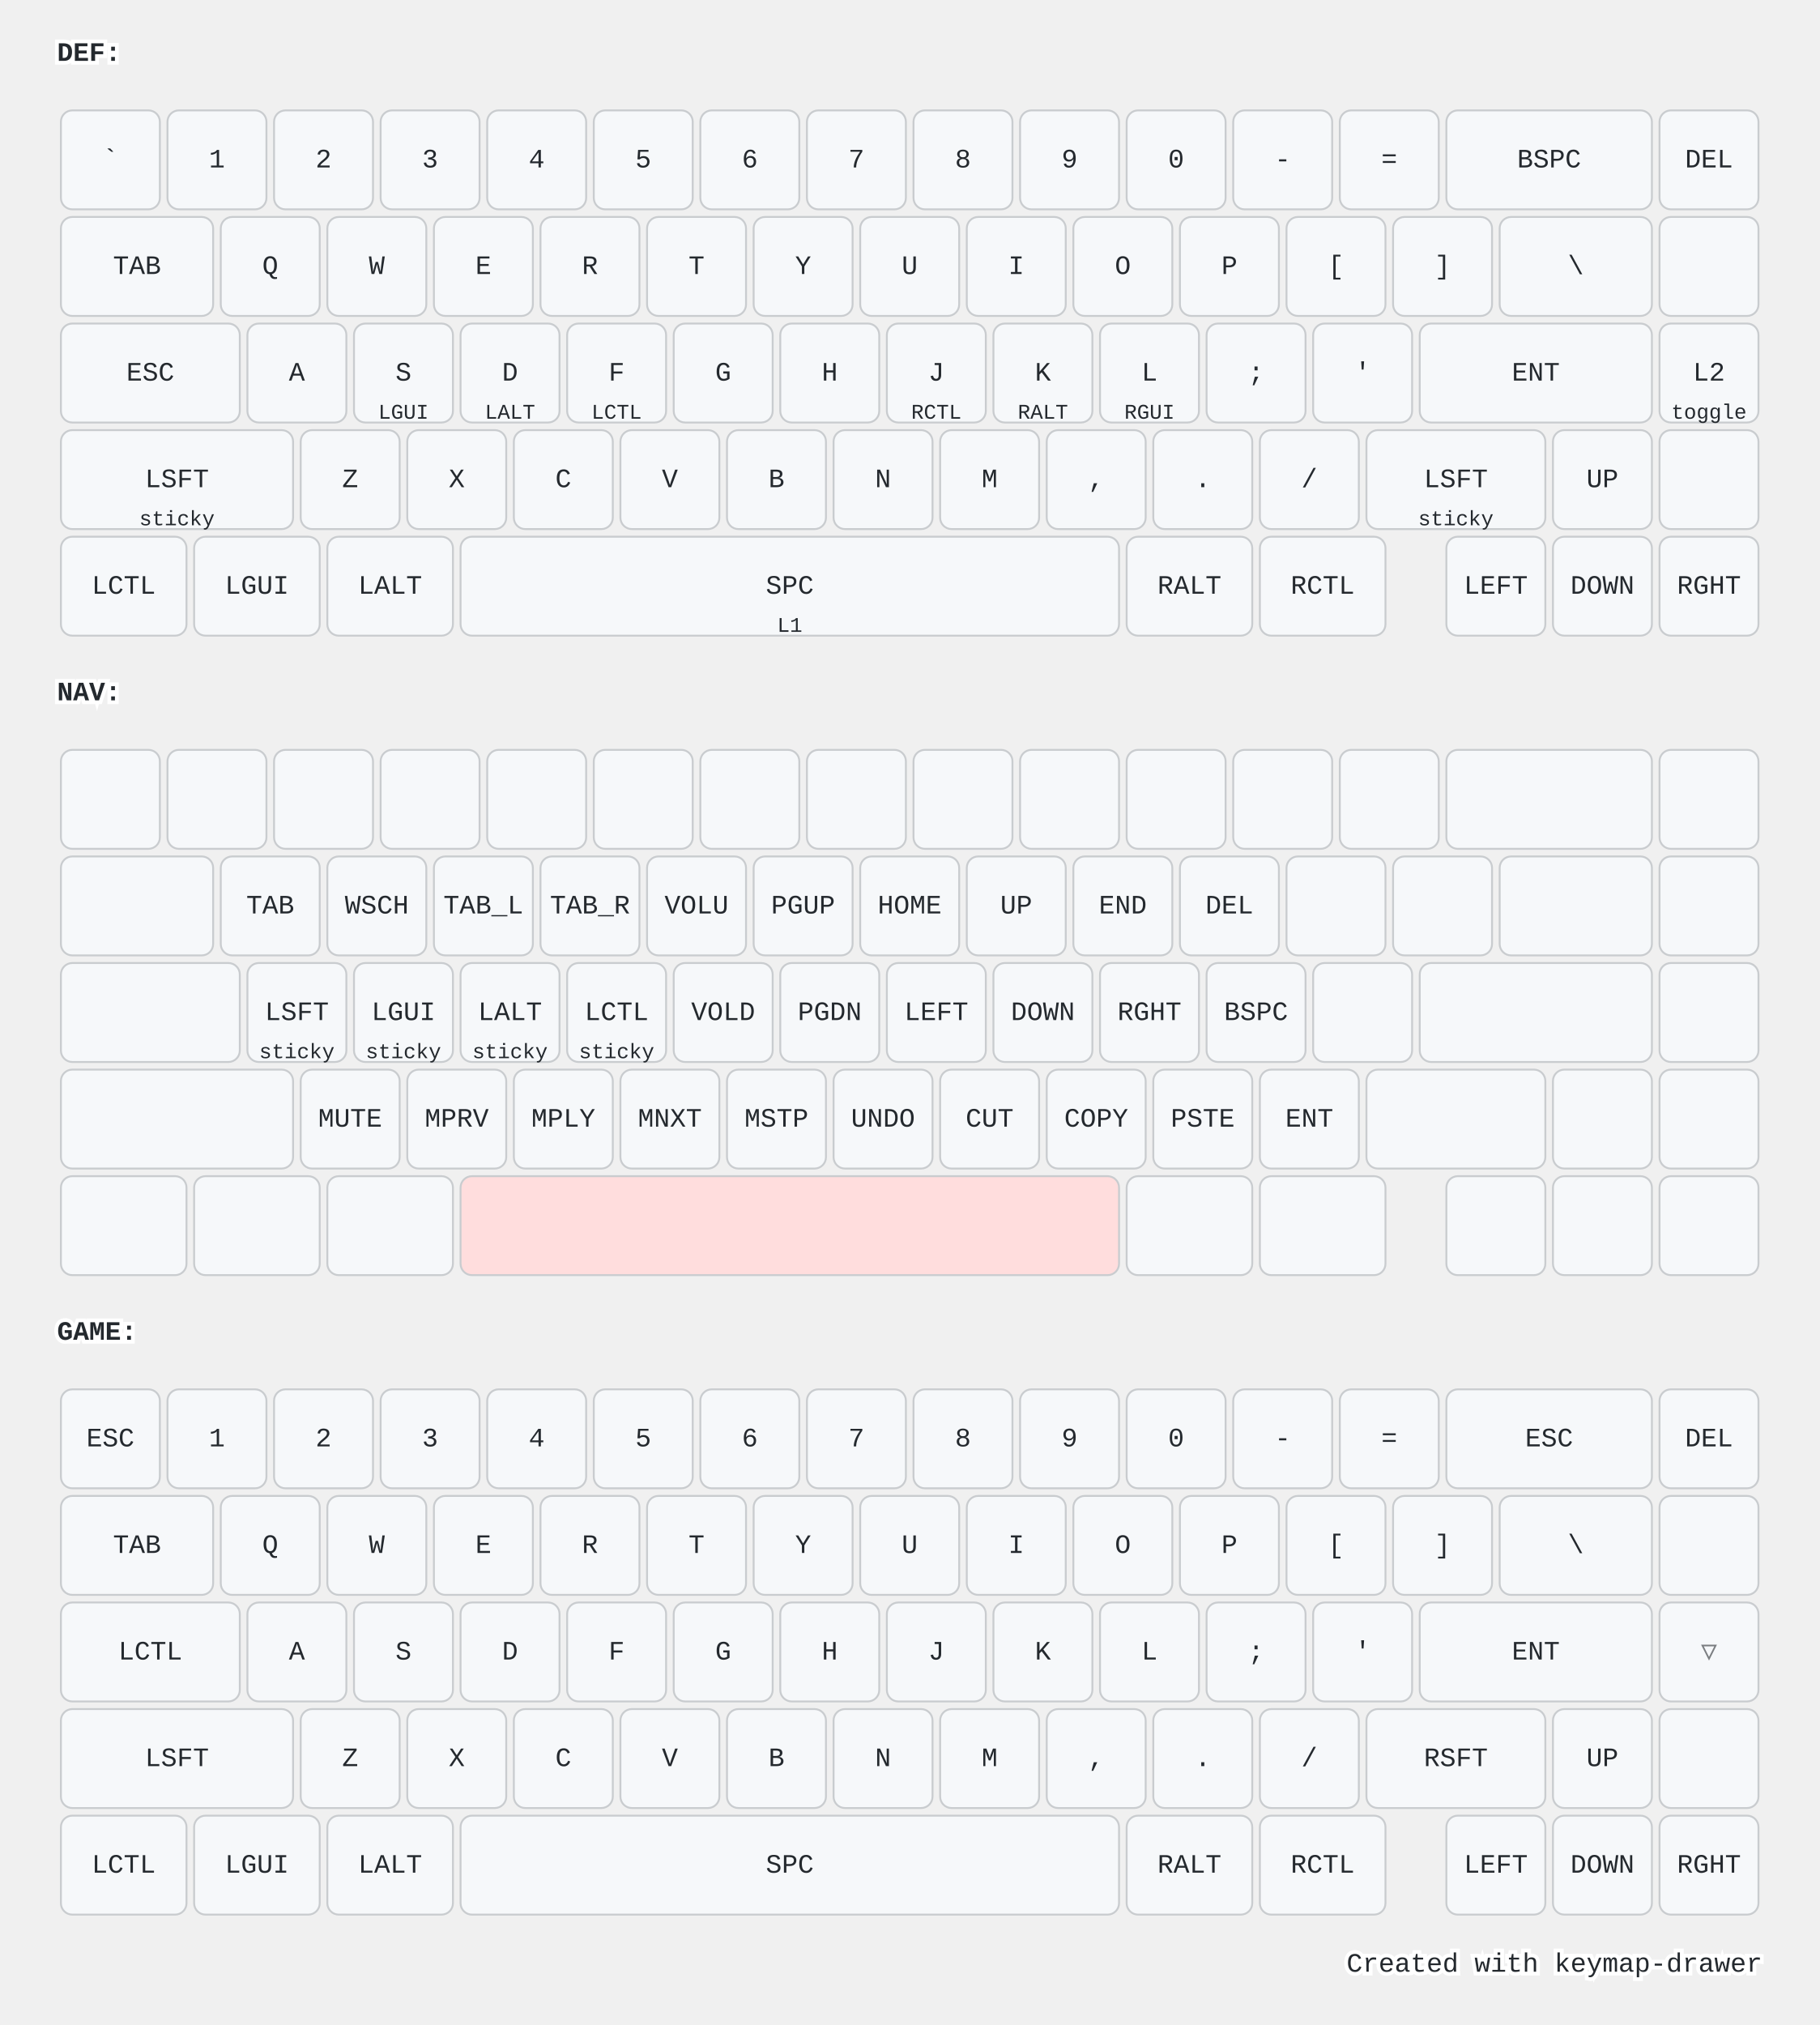
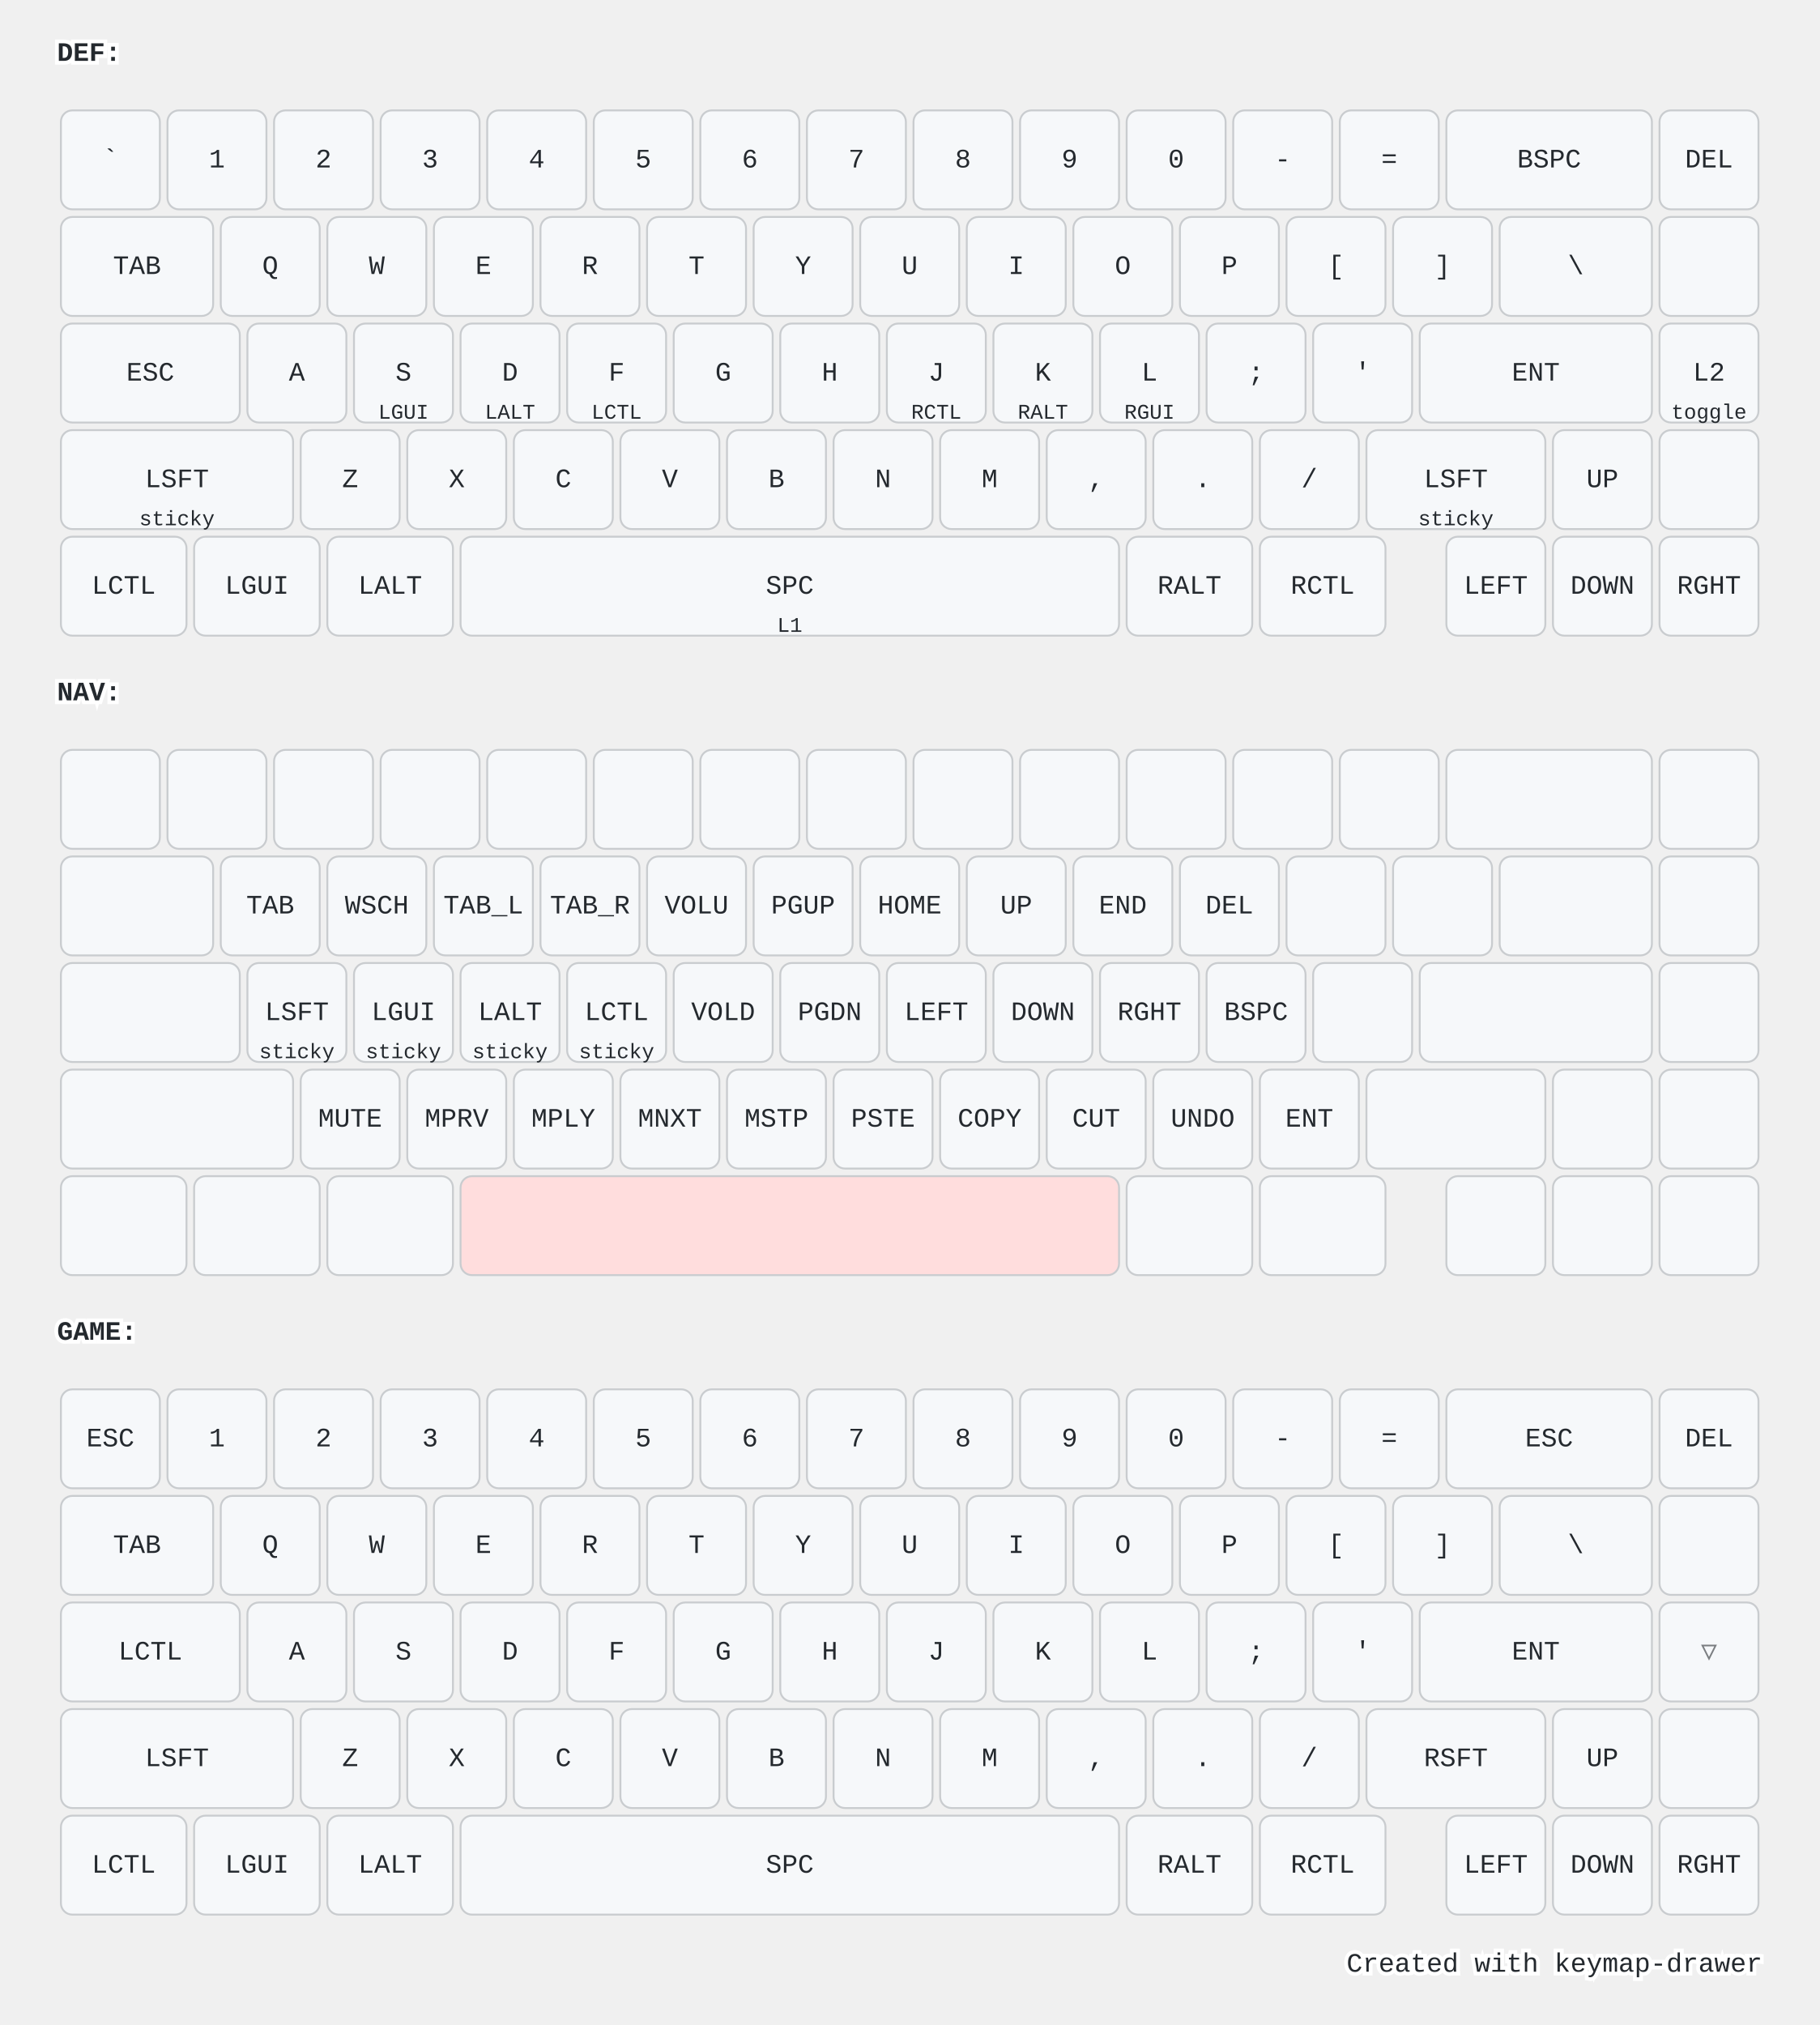
<svg xmlns="http://www.w3.org/2000/svg" width="956" height="1064" viewBox="0 0 956 1064" class="keymap">
  <style>/* inherit to force styles through use tags */
svg path {
    fill: inherit;
}

/* font and background color specifications */
svg.keymap {
    font-family: SFMono-Regular,Consolas,Liberation Mono,Menlo,monospace;
    font-size: 14px;
    font-kerning: normal;
    text-rendering: optimizeLegibility;
    fill: #24292e;
}

/* default key styling */
rect.key {
    fill: #f6f8fa;
}

rect.key, rect.combo {
    stroke: #c9cccf;
    stroke-width: 1;
}

/* default key side styling, only used is draw_key_sides is set */
rect.side {
    filter: brightness(90%);
}

/* color accent for combo boxes */
rect.combo, rect.combo-separate {
    fill: #cdf;
}

/* color accent for held keys */
rect.held, rect.combo.held {
    fill: #fdd;
}

/* color accent for ghost (optional) keys */
rect.ghost, rect.combo.ghost {
    stroke-dasharray: 4, 4;
    stroke-width: 2;
}

text {
    text-anchor: middle;
    dominant-baseline: middle;
}

/* styling for layer labels */
text.label {
    font-weight: bold;
    text-anchor: start;
    stroke: white;
    stroke-width: 4;
    paint-order: stroke;
}

/* styling for optional footer */
text.footer {
    text-anchor: end;
    dominant-baseline: auto;
    stroke: white;
    stroke-width: 4;
    paint-order: stroke;
}

/* styling for combo tap, and key hold/shifted label text */
text.combo, text.hold, text.shifted {
    font-size: 11px;
}

text.hold {
    text-anchor: middle;
    dominant-baseline: auto;
}

text.shifted {
    text-anchor: middle;
    dominant-baseline: hanging;
}

/* styling for hold/shifted label text in combo box */
text.combo.hold, text.combo.shifted {
    font-size: 8px;
}

/* lighter symbol for transparent keys */
text.trans {
    fill: #7b7e81;
}

/* styling for combo dendrons */
path.combo {
    stroke-width: 1;
    stroke: gray;
    fill: none;
}

/* Start Tabler Icons Cleanup */
/* cannot use height/width with glyphs */
.icon-tabler &gt; path {
    fill: inherit;
    stroke: inherit;
    stroke-width: 2;
}
/* hide tabler's default box */
.icon-tabler &gt; path[stroke="none"][fill="none"] {
    visibility: hidden;
}
/* End Tabler Icons Cleanup */

@media (prefers-color-scheme: dark) {
svg.keymap { fill: #d1d6db; }
rect.key { fill: #3f4750; }
rect.key, rect.combo { stroke: #60666c; }
rect.combo, rect.combo-separate { fill: #1f3d7a; }
rect.held, rect.combo.held { fill: #854747; }
text.label, text.footer { stroke: black; }
text.trans { fill: #7e8184; }
path.combo { stroke: #7f7f7f; }

}</style>
  <g transform="translate(30, 0)" class="layer-DEF">
    <text x="0" y="28" class="label">DEF:</text>
    <g transform="translate(0, 56)">
      <g transform="translate(28, 28)" class="key keypos-0">
        <rect rx="6" ry="6" x="-26" y="-26" width="52" height="52" class="key" />
        <text x="0" y="0" class="key tap">`</text>
      </g>
      <g transform="translate(84, 28)" class="key keypos-1">
        <rect rx="6" ry="6" x="-26" y="-26" width="52" height="52" class="key" />
        <text x="0" y="0" class="key tap">1</text>
      </g>
      <g transform="translate(140, 28)" class="key keypos-2">
        <rect rx="6" ry="6" x="-26" y="-26" width="52" height="52" class="key" />
        <text x="0" y="0" class="key tap">2</text>
      </g>
      <g transform="translate(196, 28)" class="key keypos-3">
        <rect rx="6" ry="6" x="-26" y="-26" width="52" height="52" class="key" />
        <text x="0" y="0" class="key tap">3</text>
      </g>
      <g transform="translate(252, 28)" class="key keypos-4">
        <rect rx="6" ry="6" x="-26" y="-26" width="52" height="52" class="key" />
        <text x="0" y="0" class="key tap">4</text>
      </g>
      <g transform="translate(308, 28)" class="key keypos-5">
        <rect rx="6" ry="6" x="-26" y="-26" width="52" height="52" class="key" />
        <text x="0" y="0" class="key tap">5</text>
      </g>
      <g transform="translate(364, 28)" class="key keypos-6">
        <rect rx="6" ry="6" x="-26" y="-26" width="52" height="52" class="key" />
        <text x="0" y="0" class="key tap">6</text>
      </g>
      <g transform="translate(420, 28)" class="key keypos-7">
        <rect rx="6" ry="6" x="-26" y="-26" width="52" height="52" class="key" />
        <text x="0" y="0" class="key tap">7</text>
      </g>
      <g transform="translate(476, 28)" class="key keypos-8">
        <rect rx="6" ry="6" x="-26" y="-26" width="52" height="52" class="key" />
        <text x="0" y="0" class="key tap">8</text>
      </g>
      <g transform="translate(532, 28)" class="key keypos-9">
        <rect rx="6" ry="6" x="-26" y="-26" width="52" height="52" class="key" />
        <text x="0" y="0" class="key tap">9</text>
      </g>
      <g transform="translate(588, 28)" class="key keypos-10">
        <rect rx="6" ry="6" x="-26" y="-26" width="52" height="52" class="key" />
        <text x="0" y="0" class="key tap">0</text>
      </g>
      <g transform="translate(644, 28)" class="key keypos-11">
        <rect rx="6" ry="6" x="-26" y="-26" width="52" height="52" class="key" />
        <text x="0" y="0" class="key tap">-</text>
      </g>
      <g transform="translate(700, 28)" class="key keypos-12">
        <rect rx="6" ry="6" x="-26" y="-26" width="52" height="52" class="key" />
        <text x="0" y="0" class="key tap">=</text>
      </g>
      <g transform="translate(784, 28)" class="key keypos-13">
        <rect rx="6" ry="6" x="-54" y="-26" width="108" height="52" class="key" />
        <text x="0" y="0" class="key tap">BSPC</text>
      </g>
      <g transform="translate(868, 28)" class="key keypos-14">
        <rect rx="6" ry="6" x="-26" y="-26" width="52" height="52" class="key" />
        <text x="0" y="0" class="key tap">DEL</text>
      </g>
      <g transform="translate(42, 84)" class="key keypos-15">
        <rect rx="6" ry="6" x="-40" y="-26" width="80" height="52" class="key" />
        <text x="0" y="0" class="key tap">TAB</text>
      </g>
      <g transform="translate(112, 84)" class="key keypos-16">
        <rect rx="6" ry="6" x="-26" y="-26" width="52" height="52" class="key" />
        <text x="0" y="0" class="key tap">Q</text>
      </g>
      <g transform="translate(168, 84)" class="key keypos-17">
        <rect rx="6" ry="6" x="-26" y="-26" width="52" height="52" class="key" />
        <text x="0" y="0" class="key tap">W</text>
      </g>
      <g transform="translate(224, 84)" class="key keypos-18">
        <rect rx="6" ry="6" x="-26" y="-26" width="52" height="52" class="key" />
        <text x="0" y="0" class="key tap">E</text>
      </g>
      <g transform="translate(280, 84)" class="key keypos-19">
        <rect rx="6" ry="6" x="-26" y="-26" width="52" height="52" class="key" />
        <text x="0" y="0" class="key tap">R</text>
      </g>
      <g transform="translate(336, 84)" class="key keypos-20">
        <rect rx="6" ry="6" x="-26" y="-26" width="52" height="52" class="key" />
        <text x="0" y="0" class="key tap">T</text>
      </g>
      <g transform="translate(392, 84)" class="key keypos-21">
        <rect rx="6" ry="6" x="-26" y="-26" width="52" height="52" class="key" />
        <text x="0" y="0" class="key tap">Y</text>
      </g>
      <g transform="translate(448, 84)" class="key keypos-22">
        <rect rx="6" ry="6" x="-26" y="-26" width="52" height="52" class="key" />
        <text x="0" y="0" class="key tap">U</text>
      </g>
      <g transform="translate(504, 84)" class="key keypos-23">
        <rect rx="6" ry="6" x="-26" y="-26" width="52" height="52" class="key" />
        <text x="0" y="0" class="key tap">I</text>
      </g>
      <g transform="translate(560, 84)" class="key keypos-24">
        <rect rx="6" ry="6" x="-26" y="-26" width="52" height="52" class="key" />
        <text x="0" y="0" class="key tap">O</text>
      </g>
      <g transform="translate(616, 84)" class="key keypos-25">
        <rect rx="6" ry="6" x="-26" y="-26" width="52" height="52" class="key" />
        <text x="0" y="0" class="key tap">P</text>
      </g>
      <g transform="translate(672, 84)" class="key keypos-26">
        <rect rx="6" ry="6" x="-26" y="-26" width="52" height="52" class="key" />
        <text x="0" y="0" class="key tap">[</text>
      </g>
      <g transform="translate(728, 84)" class="key keypos-27">
        <rect rx="6" ry="6" x="-26" y="-26" width="52" height="52" class="key" />
        <text x="0" y="0" class="key tap">]</text>
      </g>
      <g transform="translate(798, 84)" class="key keypos-28">
        <rect rx="6" ry="6" x="-40" y="-26" width="80" height="52" class="key" />
        <text x="0" y="0" class="key tap">\</text>
      </g>
      <g transform="translate(868, 84)" class="key keypos-29">
        <rect rx="6" ry="6" x="-26" y="-26" width="52" height="52" class="key" />
      </g>
      <g transform="translate(49, 140)" class="key keypos-30">
        <rect rx="6" ry="6" x="-47" y="-26" width="94" height="52" class="key" />
        <text x="0" y="0" class="key tap">ESC</text>
      </g>
      <g transform="translate(126, 140)" class="key keypos-31">
        <rect rx="6" ry="6" x="-26" y="-26" width="52" height="52" class="key" />
        <text x="0" y="0" class="key tap">A</text>
      </g>
      <g transform="translate(182, 140)" class="key keypos-32">
        <rect rx="6" ry="6" x="-26" y="-26" width="52" height="52" class="key" />
        <text x="0" y="0" class="key tap">S</text>
        <text x="0" y="24" class="key hold">LGUI</text>
      </g>
      <g transform="translate(238, 140)" class="key keypos-33">
        <rect rx="6" ry="6" x="-26" y="-26" width="52" height="52" class="key" />
        <text x="0" y="0" class="key tap">D</text>
        <text x="0" y="24" class="key hold">LALT</text>
      </g>
      <g transform="translate(294, 140)" class="key keypos-34">
        <rect rx="6" ry="6" x="-26" y="-26" width="52" height="52" class="key" />
        <text x="0" y="0" class="key tap">F</text>
        <text x="0" y="24" class="key hold">LCTL</text>
      </g>
      <g transform="translate(350, 140)" class="key keypos-35">
        <rect rx="6" ry="6" x="-26" y="-26" width="52" height="52" class="key" />
        <text x="0" y="0" class="key tap">G</text>
      </g>
      <g transform="translate(406, 140)" class="key keypos-36">
        <rect rx="6" ry="6" x="-26" y="-26" width="52" height="52" class="key" />
        <text x="0" y="0" class="key tap">H</text>
      </g>
      <g transform="translate(462, 140)" class="key keypos-37">
        <rect rx="6" ry="6" x="-26" y="-26" width="52" height="52" class="key" />
        <text x="0" y="0" class="key tap">J</text>
        <text x="0" y="24" class="key hold">RCTL</text>
      </g>
      <g transform="translate(518, 140)" class="key keypos-38">
        <rect rx="6" ry="6" x="-26" y="-26" width="52" height="52" class="key" />
        <text x="0" y="0" class="key tap">K</text>
        <text x="0" y="24" class="key hold">RALT</text>
      </g>
      <g transform="translate(574, 140)" class="key keypos-39">
        <rect rx="6" ry="6" x="-26" y="-26" width="52" height="52" class="key" />
        <text x="0" y="0" class="key tap">L</text>
        <text x="0" y="24" class="key hold">RGUI</text>
      </g>
      <g transform="translate(630, 140)" class="key keypos-40">
        <rect rx="6" ry="6" x="-26" y="-26" width="52" height="52" class="key" />
        <text x="0" y="0" class="key tap">;</text>
      </g>
      <g transform="translate(686, 140)" class="key keypos-41">
        <rect rx="6" ry="6" x="-26" y="-26" width="52" height="52" class="key" />
        <text x="0" y="0" class="key tap">'</text>
      </g>
      <g transform="translate(777, 140)" class="key keypos-42">
        <rect rx="6" ry="6" x="-61" y="-26" width="122" height="52" class="key" />
        <text x="0" y="0" class="key tap">ENT</text>
      </g>
      <g transform="translate(868, 140)" class="key keypos-43">
        <rect rx="6" ry="6" x="-26" y="-26" width="52" height="52" class="key" />
        <text x="0" y="0" class="key tap">L2</text>
        <text x="0" y="24" class="key hold">toggle</text>
      </g>
      <g transform="translate(63, 196)" class="key keypos-44">
        <rect rx="6" ry="6" x="-61" y="-26" width="122" height="52" class="key" />
        <text x="0" y="0" class="key tap">LSFT</text>
        <text x="0" y="24" class="key hold">sticky</text>
      </g>
      <g transform="translate(154, 196)" class="key keypos-45">
        <rect rx="6" ry="6" x="-26" y="-26" width="52" height="52" class="key" />
        <text x="0" y="0" class="key tap">Z</text>
      </g>
      <g transform="translate(210, 196)" class="key keypos-46">
        <rect rx="6" ry="6" x="-26" y="-26" width="52" height="52" class="key" />
        <text x="0" y="0" class="key tap">X</text>
      </g>
      <g transform="translate(266, 196)" class="key keypos-47">
        <rect rx="6" ry="6" x="-26" y="-26" width="52" height="52" class="key" />
        <text x="0" y="0" class="key tap">C</text>
      </g>
      <g transform="translate(322, 196)" class="key keypos-48">
        <rect rx="6" ry="6" x="-26" y="-26" width="52" height="52" class="key" />
        <text x="0" y="0" class="key tap">V</text>
      </g>
      <g transform="translate(378, 196)" class="key keypos-49">
        <rect rx="6" ry="6" x="-26" y="-26" width="52" height="52" class="key" />
        <text x="0" y="0" class="key tap">B</text>
      </g>
      <g transform="translate(434, 196)" class="key keypos-50">
        <rect rx="6" ry="6" x="-26" y="-26" width="52" height="52" class="key" />
        <text x="0" y="0" class="key tap">N</text>
      </g>
      <g transform="translate(490, 196)" class="key keypos-51">
        <rect rx="6" ry="6" x="-26" y="-26" width="52" height="52" class="key" />
        <text x="0" y="0" class="key tap">M</text>
      </g>
      <g transform="translate(546, 196)" class="key keypos-52">
        <rect rx="6" ry="6" x="-26" y="-26" width="52" height="52" class="key" />
        <text x="0" y="0" class="key tap">,</text>
      </g>
      <g transform="translate(602, 196)" class="key keypos-53">
        <rect rx="6" ry="6" x="-26" y="-26" width="52" height="52" class="key" />
        <text x="0" y="0" class="key tap">.</text>
      </g>
      <g transform="translate(658, 196)" class="key keypos-54">
        <rect rx="6" ry="6" x="-26" y="-26" width="52" height="52" class="key" />
        <text x="0" y="0" class="key tap">/</text>
      </g>
      <g transform="translate(735, 196)" class="key keypos-55">
        <rect rx="6" ry="6" x="-47" y="-26" width="94" height="52" class="key" />
        <text x="0" y="0" class="key tap">LSFT</text>
        <text x="0" y="24" class="key hold">sticky</text>
      </g>
      <g transform="translate(812, 196)" class="key keypos-56">
        <rect rx="6" ry="6" x="-26" y="-26" width="52" height="52" class="key" />
        <text x="0" y="0" class="key tap">UP</text>
      </g>
      <g transform="translate(868, 196)" class="key keypos-57">
        <rect rx="6" ry="6" x="-26" y="-26" width="52" height="52" class="key" />
      </g>
      <g transform="translate(35, 252)" class="key keypos-58">
        <rect rx="6" ry="6" x="-33" y="-26" width="66" height="52" class="key" />
        <text x="0" y="0" class="key tap">LCTL</text>
      </g>
      <g transform="translate(105, 252)" class="key keypos-59">
        <rect rx="6" ry="6" x="-33" y="-26" width="66" height="52" class="key" />
        <text x="0" y="0" class="key tap">LGUI</text>
      </g>
      <g transform="translate(175, 252)" class="key keypos-60">
        <rect rx="6" ry="6" x="-33" y="-26" width="66" height="52" class="key" />
        <text x="0" y="0" class="key tap">LALT</text>
      </g>
      <g transform="translate(385, 252)" class="key keypos-61">
        <rect rx="6" ry="6" x="-173" y="-26" width="346" height="52" class="key" />
        <text x="0" y="0" class="key tap">SPC</text>
        <text x="0" y="24" class="key hold">L1</text>
      </g>
      <g transform="translate(595, 252)" class="key keypos-62">
        <rect rx="6" ry="6" x="-33" y="-26" width="66" height="52" class="key" />
        <text x="0" y="0" class="key tap">RALT</text>
      </g>
      <g transform="translate(665, 252)" class="key keypos-63">
        <rect rx="6" ry="6" x="-33" y="-26" width="66" height="52" class="key" />
        <text x="0" y="0" class="key tap">RCTL</text>
      </g>
      <g transform="translate(756, 252)" class="key keypos-64">
        <rect rx="6" ry="6" x="-26" y="-26" width="52" height="52" class="key" />
        <text x="0" y="0" class="key tap">LEFT</text>
      </g>
      <g transform="translate(812, 252)" class="key keypos-65">
        <rect rx="6" ry="6" x="-26" y="-26" width="52" height="52" class="key" />
        <text x="0" y="0" class="key tap">DOWN</text>
      </g>
      <g transform="translate(868, 252)" class="key keypos-66">
        <rect rx="6" ry="6" x="-26" y="-26" width="52" height="52" class="key" />
        <text x="0" y="0" class="key tap">RGHT</text>
      </g>
    </g>
  </g>
  <g transform="translate(30, 336)" class="layer-NAV">
    <text x="0" y="28" class="label">NAV:</text>
    <g transform="translate(0, 56)">
      <g transform="translate(28, 28)" class="key keypos-0">
        <rect rx="6" ry="6" x="-26" y="-26" width="52" height="52" class="key" />
      </g>
      <g transform="translate(84, 28)" class="key keypos-1">
        <rect rx="6" ry="6" x="-26" y="-26" width="52" height="52" class="key" />
      </g>
      <g transform="translate(140, 28)" class="key keypos-2">
        <rect rx="6" ry="6" x="-26" y="-26" width="52" height="52" class="key" />
      </g>
      <g transform="translate(196, 28)" class="key keypos-3">
        <rect rx="6" ry="6" x="-26" y="-26" width="52" height="52" class="key" />
      </g>
      <g transform="translate(252, 28)" class="key keypos-4">
        <rect rx="6" ry="6" x="-26" y="-26" width="52" height="52" class="key" />
      </g>
      <g transform="translate(308, 28)" class="key keypos-5">
        <rect rx="6" ry="6" x="-26" y="-26" width="52" height="52" class="key" />
      </g>
      <g transform="translate(364, 28)" class="key keypos-6">
        <rect rx="6" ry="6" x="-26" y="-26" width="52" height="52" class="key" />
      </g>
      <g transform="translate(420, 28)" class="key keypos-7">
        <rect rx="6" ry="6" x="-26" y="-26" width="52" height="52" class="key" />
      </g>
      <g transform="translate(476, 28)" class="key keypos-8">
        <rect rx="6" ry="6" x="-26" y="-26" width="52" height="52" class="key" />
      </g>
      <g transform="translate(532, 28)" class="key keypos-9">
        <rect rx="6" ry="6" x="-26" y="-26" width="52" height="52" class="key" />
      </g>
      <g transform="translate(588, 28)" class="key keypos-10">
        <rect rx="6" ry="6" x="-26" y="-26" width="52" height="52" class="key" />
      </g>
      <g transform="translate(644, 28)" class="key keypos-11">
        <rect rx="6" ry="6" x="-26" y="-26" width="52" height="52" class="key" />
      </g>
      <g transform="translate(700, 28)" class="key keypos-12">
        <rect rx="6" ry="6" x="-26" y="-26" width="52" height="52" class="key" />
      </g>
      <g transform="translate(784, 28)" class="key keypos-13">
        <rect rx="6" ry="6" x="-54" y="-26" width="108" height="52" class="key" />
      </g>
      <g transform="translate(868, 28)" class="key keypos-14">
        <rect rx="6" ry="6" x="-26" y="-26" width="52" height="52" class="key" />
      </g>
      <g transform="translate(42, 84)" class="key keypos-15">
        <rect rx="6" ry="6" x="-40" y="-26" width="80" height="52" class="key" />
      </g>
      <g transform="translate(112, 84)" class="key keypos-16">
        <rect rx="6" ry="6" x="-26" y="-26" width="52" height="52" class="key" />
        <text x="0" y="0" class="key tap">TAB</text>
      </g>
      <g transform="translate(168, 84)" class="key keypos-17">
        <rect rx="6" ry="6" x="-26" y="-26" width="52" height="52" class="key" />
        <text x="0" y="0" class="key tap">WSCH</text>
      </g>
      <g transform="translate(224, 84)" class="key keypos-18">
        <rect rx="6" ry="6" x="-26" y="-26" width="52" height="52" class="key" />
        <text x="0" y="0" class="key tap">TAB_L</text>
      </g>
      <g transform="translate(280, 84)" class="key keypos-19">
        <rect rx="6" ry="6" x="-26" y="-26" width="52" height="52" class="key" />
        <text x="0" y="0" class="key tap">TAB_R</text>
      </g>
      <g transform="translate(336, 84)" class="key keypos-20">
        <rect rx="6" ry="6" x="-26" y="-26" width="52" height="52" class="key" />
        <text x="0" y="0" class="key tap">VOLU</text>
      </g>
      <g transform="translate(392, 84)" class="key keypos-21">
        <rect rx="6" ry="6" x="-26" y="-26" width="52" height="52" class="key" />
        <text x="0" y="0" class="key tap">PGUP</text>
      </g>
      <g transform="translate(448, 84)" class="key keypos-22">
        <rect rx="6" ry="6" x="-26" y="-26" width="52" height="52" class="key" />
        <text x="0" y="0" class="key tap">HOME</text>
      </g>
      <g transform="translate(504, 84)" class="key keypos-23">
        <rect rx="6" ry="6" x="-26" y="-26" width="52" height="52" class="key" />
        <text x="0" y="0" class="key tap">UP</text>
      </g>
      <g transform="translate(560, 84)" class="key keypos-24">
        <rect rx="6" ry="6" x="-26" y="-26" width="52" height="52" class="key" />
        <text x="0" y="0" class="key tap">END</text>
      </g>
      <g transform="translate(616, 84)" class="key keypos-25">
        <rect rx="6" ry="6" x="-26" y="-26" width="52" height="52" class="key" />
        <text x="0" y="0" class="key tap">DEL</text>
      </g>
      <g transform="translate(672, 84)" class="key keypos-26">
        <rect rx="6" ry="6" x="-26" y="-26" width="52" height="52" class="key" />
      </g>
      <g transform="translate(728, 84)" class="key keypos-27">
        <rect rx="6" ry="6" x="-26" y="-26" width="52" height="52" class="key" />
      </g>
      <g transform="translate(798, 84)" class="key keypos-28">
        <rect rx="6" ry="6" x="-40" y="-26" width="80" height="52" class="key" />
      </g>
      <g transform="translate(868, 84)" class="key keypos-29">
        <rect rx="6" ry="6" x="-26" y="-26" width="52" height="52" class="key" />
      </g>
      <g transform="translate(49, 140)" class="key keypos-30">
        <rect rx="6" ry="6" x="-47" y="-26" width="94" height="52" class="key" />
      </g>
      <g transform="translate(126, 140)" class="key keypos-31">
        <rect rx="6" ry="6" x="-26" y="-26" width="52" height="52" class="key" />
        <text x="0" y="0" class="key tap">LSFT</text>
        <text x="0" y="24" class="key hold">sticky</text>
      </g>
      <g transform="translate(182, 140)" class="key keypos-32">
        <rect rx="6" ry="6" x="-26" y="-26" width="52" height="52" class="key" />
        <text x="0" y="0" class="key tap">LGUI</text>
        <text x="0" y="24" class="key hold">sticky</text>
      </g>
      <g transform="translate(238, 140)" class="key keypos-33">
        <rect rx="6" ry="6" x="-26" y="-26" width="52" height="52" class="key" />
        <text x="0" y="0" class="key tap">LALT</text>
        <text x="0" y="24" class="key hold">sticky</text>
      </g>
      <g transform="translate(294, 140)" class="key keypos-34">
        <rect rx="6" ry="6" x="-26" y="-26" width="52" height="52" class="key" />
        <text x="0" y="0" class="key tap">LCTL</text>
        <text x="0" y="24" class="key hold">sticky</text>
      </g>
      <g transform="translate(350, 140)" class="key keypos-35">
        <rect rx="6" ry="6" x="-26" y="-26" width="52" height="52" class="key" />
        <text x="0" y="0" class="key tap">VOLD</text>
      </g>
      <g transform="translate(406, 140)" class="key keypos-36">
        <rect rx="6" ry="6" x="-26" y="-26" width="52" height="52" class="key" />
        <text x="0" y="0" class="key tap">PGDN</text>
      </g>
      <g transform="translate(462, 140)" class="key keypos-37">
        <rect rx="6" ry="6" x="-26" y="-26" width="52" height="52" class="key" />
        <text x="0" y="0" class="key tap">LEFT</text>
      </g>
      <g transform="translate(518, 140)" class="key keypos-38">
        <rect rx="6" ry="6" x="-26" y="-26" width="52" height="52" class="key" />
        <text x="0" y="0" class="key tap">DOWN</text>
      </g>
      <g transform="translate(574, 140)" class="key keypos-39">
        <rect rx="6" ry="6" x="-26" y="-26" width="52" height="52" class="key" />
        <text x="0" y="0" class="key tap">RGHT</text>
      </g>
      <g transform="translate(630, 140)" class="key keypos-40">
        <rect rx="6" ry="6" x="-26" y="-26" width="52" height="52" class="key" />
        <text x="0" y="0" class="key tap">BSPC</text>
      </g>
      <g transform="translate(686, 140)" class="key keypos-41">
        <rect rx="6" ry="6" x="-26" y="-26" width="52" height="52" class="key" />
      </g>
      <g transform="translate(777, 140)" class="key keypos-42">
        <rect rx="6" ry="6" x="-61" y="-26" width="122" height="52" class="key" />
      </g>
      <g transform="translate(868, 140)" class="key keypos-43">
        <rect rx="6" ry="6" x="-26" y="-26" width="52" height="52" class="key" />
      </g>
      <g transform="translate(63, 196)" class="key keypos-44">
        <rect rx="6" ry="6" x="-61" y="-26" width="122" height="52" class="key" />
      </g>
      <g transform="translate(154, 196)" class="key keypos-45">
        <rect rx="6" ry="6" x="-26" y="-26" width="52" height="52" class="key" />
        <text x="0" y="0" class="key tap">MUTE</text>
      </g>
      <g transform="translate(210, 196)" class="key keypos-46">
        <rect rx="6" ry="6" x="-26" y="-26" width="52" height="52" class="key" />
        <text x="0" y="0" class="key tap">MPRV</text>
      </g>
      <g transform="translate(266, 196)" class="key keypos-47">
        <rect rx="6" ry="6" x="-26" y="-26" width="52" height="52" class="key" />
        <text x="0" y="0" class="key tap">MPLY</text>
      </g>
      <g transform="translate(322, 196)" class="key keypos-48">
        <rect rx="6" ry="6" x="-26" y="-26" width="52" height="52" class="key" />
        <text x="0" y="0" class="key tap">MNXT</text>
      </g>
      <g transform="translate(378, 196)" class="key keypos-49">
        <rect rx="6" ry="6" x="-26" y="-26" width="52" height="52" class="key" />
        <text x="0" y="0" class="key tap">MSTP</text>
      </g>
      <g transform="translate(434, 196)" class="key keypos-50">
        <rect rx="6" ry="6" x="-26" y="-26" width="52" height="52" class="key" />
+         <text x="0" y="0" class="key tap">PSTE</text>
+       </g>
+       <g transform="translate(490, 196)" class="key keypos-51">
+         <rect rx="6" ry="6" x="-26" y="-26" width="52" height="52" class="key" />
+         <text x="0" y="0" class="key tap">COPY</text>
+       </g>
+       <g transform="translate(546, 196)" class="key keypos-52">
+         <rect rx="6" ry="6" x="-26" y="-26" width="52" height="52" class="key" />
+         <text x="0" y="0" class="key tap">CUT</text>
+       </g>
+       <g transform="translate(602, 196)" class="key keypos-53">
+         <rect rx="6" ry="6" x="-26" y="-26" width="52" height="52" class="key" />
        <text x="0" y="0" class="key tap">UNDO</text>
-       </g>
-       <g transform="translate(490, 196)" class="key keypos-51">
-         <rect rx="6" ry="6" x="-26" y="-26" width="52" height="52" class="key" />
-         <text x="0" y="0" class="key tap">CUT</text>
-       </g>
-       <g transform="translate(546, 196)" class="key keypos-52">
-         <rect rx="6" ry="6" x="-26" y="-26" width="52" height="52" class="key" />
-         <text x="0" y="0" class="key tap">COPY</text>
-       </g>
-       <g transform="translate(602, 196)" class="key keypos-53">
-         <rect rx="6" ry="6" x="-26" y="-26" width="52" height="52" class="key" />
-         <text x="0" y="0" class="key tap">PSTE</text>
      </g>
      <g transform="translate(658, 196)" class="key keypos-54">
        <rect rx="6" ry="6" x="-26" y="-26" width="52" height="52" class="key" />
        <text x="0" y="0" class="key tap">ENT</text>
      </g>
      <g transform="translate(735, 196)" class="key keypos-55">
        <rect rx="6" ry="6" x="-47" y="-26" width="94" height="52" class="key" />
      </g>
      <g transform="translate(812, 196)" class="key keypos-56">
        <rect rx="6" ry="6" x="-26" y="-26" width="52" height="52" class="key" />
      </g>
      <g transform="translate(868, 196)" class="key keypos-57">
        <rect rx="6" ry="6" x="-26" y="-26" width="52" height="52" class="key" />
      </g>
      <g transform="translate(35, 252)" class="key keypos-58">
        <rect rx="6" ry="6" x="-33" y="-26" width="66" height="52" class="key" />
      </g>
      <g transform="translate(105, 252)" class="key keypos-59">
        <rect rx="6" ry="6" x="-33" y="-26" width="66" height="52" class="key" />
      </g>
      <g transform="translate(175, 252)" class="key keypos-60">
        <rect rx="6" ry="6" x="-33" y="-26" width="66" height="52" class="key" />
      </g>
      <g transform="translate(385, 252)" class="key held keypos-61">
        <rect rx="6" ry="6" x="-173" y="-26" width="346" height="52" class="key held" />
      </g>
      <g transform="translate(595, 252)" class="key keypos-62">
        <rect rx="6" ry="6" x="-33" y="-26" width="66" height="52" class="key" />
      </g>
      <g transform="translate(665, 252)" class="key keypos-63">
        <rect rx="6" ry="6" x="-33" y="-26" width="66" height="52" class="key" />
      </g>
      <g transform="translate(756, 252)" class="key keypos-64">
        <rect rx="6" ry="6" x="-26" y="-26" width="52" height="52" class="key" />
      </g>
      <g transform="translate(812, 252)" class="key keypos-65">
        <rect rx="6" ry="6" x="-26" y="-26" width="52" height="52" class="key" />
      </g>
      <g transform="translate(868, 252)" class="key keypos-66">
        <rect rx="6" ry="6" x="-26" y="-26" width="52" height="52" class="key" />
      </g>
    </g>
  </g>
  <g transform="translate(30, 672)" class="layer-GAME">
    <text x="0" y="28" class="label">GAME:</text>
    <g transform="translate(0, 56)">
      <g transform="translate(28, 28)" class="key keypos-0">
        <rect rx="6" ry="6" x="-26" y="-26" width="52" height="52" class="key" />
        <text x="0" y="0" class="key tap">ESC</text>
      </g>
      <g transform="translate(84, 28)" class="key keypos-1">
        <rect rx="6" ry="6" x="-26" y="-26" width="52" height="52" class="key" />
        <text x="0" y="0" class="key tap">1</text>
      </g>
      <g transform="translate(140, 28)" class="key keypos-2">
        <rect rx="6" ry="6" x="-26" y="-26" width="52" height="52" class="key" />
        <text x="0" y="0" class="key tap">2</text>
      </g>
      <g transform="translate(196, 28)" class="key keypos-3">
        <rect rx="6" ry="6" x="-26" y="-26" width="52" height="52" class="key" />
        <text x="0" y="0" class="key tap">3</text>
      </g>
      <g transform="translate(252, 28)" class="key keypos-4">
        <rect rx="6" ry="6" x="-26" y="-26" width="52" height="52" class="key" />
        <text x="0" y="0" class="key tap">4</text>
      </g>
      <g transform="translate(308, 28)" class="key keypos-5">
        <rect rx="6" ry="6" x="-26" y="-26" width="52" height="52" class="key" />
        <text x="0" y="0" class="key tap">5</text>
      </g>
      <g transform="translate(364, 28)" class="key keypos-6">
        <rect rx="6" ry="6" x="-26" y="-26" width="52" height="52" class="key" />
        <text x="0" y="0" class="key tap">6</text>
      </g>
      <g transform="translate(420, 28)" class="key keypos-7">
        <rect rx="6" ry="6" x="-26" y="-26" width="52" height="52" class="key" />
        <text x="0" y="0" class="key tap">7</text>
      </g>
      <g transform="translate(476, 28)" class="key keypos-8">
        <rect rx="6" ry="6" x="-26" y="-26" width="52" height="52" class="key" />
        <text x="0" y="0" class="key tap">8</text>
      </g>
      <g transform="translate(532, 28)" class="key keypos-9">
        <rect rx="6" ry="6" x="-26" y="-26" width="52" height="52" class="key" />
        <text x="0" y="0" class="key tap">9</text>
      </g>
      <g transform="translate(588, 28)" class="key keypos-10">
        <rect rx="6" ry="6" x="-26" y="-26" width="52" height="52" class="key" />
        <text x="0" y="0" class="key tap">0</text>
      </g>
      <g transform="translate(644, 28)" class="key keypos-11">
        <rect rx="6" ry="6" x="-26" y="-26" width="52" height="52" class="key" />
        <text x="0" y="0" class="key tap">-</text>
      </g>
      <g transform="translate(700, 28)" class="key keypos-12">
        <rect rx="6" ry="6" x="-26" y="-26" width="52" height="52" class="key" />
        <text x="0" y="0" class="key tap">=</text>
      </g>
      <g transform="translate(784, 28)" class="key keypos-13">
        <rect rx="6" ry="6" x="-54" y="-26" width="108" height="52" class="key" />
        <text x="0" y="0" class="key tap">ESC</text>
      </g>
      <g transform="translate(868, 28)" class="key keypos-14">
        <rect rx="6" ry="6" x="-26" y="-26" width="52" height="52" class="key" />
        <text x="0" y="0" class="key tap">DEL</text>
      </g>
      <g transform="translate(42, 84)" class="key keypos-15">
        <rect rx="6" ry="6" x="-40" y="-26" width="80" height="52" class="key" />
        <text x="0" y="0" class="key tap">TAB</text>
      </g>
      <g transform="translate(112, 84)" class="key keypos-16">
        <rect rx="6" ry="6" x="-26" y="-26" width="52" height="52" class="key" />
        <text x="0" y="0" class="key tap">Q</text>
      </g>
      <g transform="translate(168, 84)" class="key keypos-17">
        <rect rx="6" ry="6" x="-26" y="-26" width="52" height="52" class="key" />
        <text x="0" y="0" class="key tap">W</text>
      </g>
      <g transform="translate(224, 84)" class="key keypos-18">
        <rect rx="6" ry="6" x="-26" y="-26" width="52" height="52" class="key" />
        <text x="0" y="0" class="key tap">E</text>
      </g>
      <g transform="translate(280, 84)" class="key keypos-19">
        <rect rx="6" ry="6" x="-26" y="-26" width="52" height="52" class="key" />
        <text x="0" y="0" class="key tap">R</text>
      </g>
      <g transform="translate(336, 84)" class="key keypos-20">
        <rect rx="6" ry="6" x="-26" y="-26" width="52" height="52" class="key" />
        <text x="0" y="0" class="key tap">T</text>
      </g>
      <g transform="translate(392, 84)" class="key keypos-21">
        <rect rx="6" ry="6" x="-26" y="-26" width="52" height="52" class="key" />
        <text x="0" y="0" class="key tap">Y</text>
      </g>
      <g transform="translate(448, 84)" class="key keypos-22">
        <rect rx="6" ry="6" x="-26" y="-26" width="52" height="52" class="key" />
        <text x="0" y="0" class="key tap">U</text>
      </g>
      <g transform="translate(504, 84)" class="key keypos-23">
        <rect rx="6" ry="6" x="-26" y="-26" width="52" height="52" class="key" />
        <text x="0" y="0" class="key tap">I</text>
      </g>
      <g transform="translate(560, 84)" class="key keypos-24">
        <rect rx="6" ry="6" x="-26" y="-26" width="52" height="52" class="key" />
        <text x="0" y="0" class="key tap">O</text>
      </g>
      <g transform="translate(616, 84)" class="key keypos-25">
        <rect rx="6" ry="6" x="-26" y="-26" width="52" height="52" class="key" />
        <text x="0" y="0" class="key tap">P</text>
      </g>
      <g transform="translate(672, 84)" class="key keypos-26">
        <rect rx="6" ry="6" x="-26" y="-26" width="52" height="52" class="key" />
        <text x="0" y="0" class="key tap">[</text>
      </g>
      <g transform="translate(728, 84)" class="key keypos-27">
        <rect rx="6" ry="6" x="-26" y="-26" width="52" height="52" class="key" />
        <text x="0" y="0" class="key tap">]</text>
      </g>
      <g transform="translate(798, 84)" class="key keypos-28">
        <rect rx="6" ry="6" x="-40" y="-26" width="80" height="52" class="key" />
        <text x="0" y="0" class="key tap">\</text>
      </g>
      <g transform="translate(868, 84)" class="key keypos-29">
        <rect rx="6" ry="6" x="-26" y="-26" width="52" height="52" class="key" />
      </g>
      <g transform="translate(49, 140)" class="key keypos-30">
        <rect rx="6" ry="6" x="-47" y="-26" width="94" height="52" class="key" />
        <text x="0" y="0" class="key tap">LCTL</text>
      </g>
      <g transform="translate(126, 140)" class="key keypos-31">
        <rect rx="6" ry="6" x="-26" y="-26" width="52" height="52" class="key" />
        <text x="0" y="0" class="key tap">A</text>
      </g>
      <g transform="translate(182, 140)" class="key keypos-32">
        <rect rx="6" ry="6" x="-26" y="-26" width="52" height="52" class="key" />
        <text x="0" y="0" class="key tap">S</text>
      </g>
      <g transform="translate(238, 140)" class="key keypos-33">
        <rect rx="6" ry="6" x="-26" y="-26" width="52" height="52" class="key" />
        <text x="0" y="0" class="key tap">D</text>
      </g>
      <g transform="translate(294, 140)" class="key keypos-34">
        <rect rx="6" ry="6" x="-26" y="-26" width="52" height="52" class="key" />
        <text x="0" y="0" class="key tap">F</text>
      </g>
      <g transform="translate(350, 140)" class="key keypos-35">
        <rect rx="6" ry="6" x="-26" y="-26" width="52" height="52" class="key" />
        <text x="0" y="0" class="key tap">G</text>
      </g>
      <g transform="translate(406, 140)" class="key keypos-36">
        <rect rx="6" ry="6" x="-26" y="-26" width="52" height="52" class="key" />
        <text x="0" y="0" class="key tap">H</text>
      </g>
      <g transform="translate(462, 140)" class="key keypos-37">
        <rect rx="6" ry="6" x="-26" y="-26" width="52" height="52" class="key" />
        <text x="0" y="0" class="key tap">J</text>
      </g>
      <g transform="translate(518, 140)" class="key keypos-38">
        <rect rx="6" ry="6" x="-26" y="-26" width="52" height="52" class="key" />
        <text x="0" y="0" class="key tap">K</text>
      </g>
      <g transform="translate(574, 140)" class="key keypos-39">
        <rect rx="6" ry="6" x="-26" y="-26" width="52" height="52" class="key" />
        <text x="0" y="0" class="key tap">L</text>
      </g>
      <g transform="translate(630, 140)" class="key keypos-40">
        <rect rx="6" ry="6" x="-26" y="-26" width="52" height="52" class="key" />
        <text x="0" y="0" class="key tap">;</text>
      </g>
      <g transform="translate(686, 140)" class="key keypos-41">
        <rect rx="6" ry="6" x="-26" y="-26" width="52" height="52" class="key" />
        <text x="0" y="0" class="key tap">'</text>
      </g>
      <g transform="translate(777, 140)" class="key keypos-42">
        <rect rx="6" ry="6" x="-61" y="-26" width="122" height="52" class="key" />
        <text x="0" y="0" class="key tap">ENT</text>
      </g>
      <g transform="translate(868, 140)" class="key trans keypos-43">
        <rect rx="6" ry="6" x="-26" y="-26" width="52" height="52" class="key trans" />
        <text x="0" y="0" class="key trans tap">▽</text>
      </g>
      <g transform="translate(63, 196)" class="key keypos-44">
        <rect rx="6" ry="6" x="-61" y="-26" width="122" height="52" class="key" />
        <text x="0" y="0" class="key tap">LSFT</text>
      </g>
      <g transform="translate(154, 196)" class="key keypos-45">
        <rect rx="6" ry="6" x="-26" y="-26" width="52" height="52" class="key" />
        <text x="0" y="0" class="key tap">Z</text>
      </g>
      <g transform="translate(210, 196)" class="key keypos-46">
        <rect rx="6" ry="6" x="-26" y="-26" width="52" height="52" class="key" />
        <text x="0" y="0" class="key tap">X</text>
      </g>
      <g transform="translate(266, 196)" class="key keypos-47">
        <rect rx="6" ry="6" x="-26" y="-26" width="52" height="52" class="key" />
        <text x="0" y="0" class="key tap">C</text>
      </g>
      <g transform="translate(322, 196)" class="key keypos-48">
        <rect rx="6" ry="6" x="-26" y="-26" width="52" height="52" class="key" />
        <text x="0" y="0" class="key tap">V</text>
      </g>
      <g transform="translate(378, 196)" class="key keypos-49">
        <rect rx="6" ry="6" x="-26" y="-26" width="52" height="52" class="key" />
        <text x="0" y="0" class="key tap">B</text>
      </g>
      <g transform="translate(434, 196)" class="key keypos-50">
        <rect rx="6" ry="6" x="-26" y="-26" width="52" height="52" class="key" />
        <text x="0" y="0" class="key tap">N</text>
      </g>
      <g transform="translate(490, 196)" class="key keypos-51">
        <rect rx="6" ry="6" x="-26" y="-26" width="52" height="52" class="key" />
        <text x="0" y="0" class="key tap">M</text>
      </g>
      <g transform="translate(546, 196)" class="key keypos-52">
        <rect rx="6" ry="6" x="-26" y="-26" width="52" height="52" class="key" />
        <text x="0" y="0" class="key tap">,</text>
      </g>
      <g transform="translate(602, 196)" class="key keypos-53">
        <rect rx="6" ry="6" x="-26" y="-26" width="52" height="52" class="key" />
        <text x="0" y="0" class="key tap">.</text>
      </g>
      <g transform="translate(658, 196)" class="key keypos-54">
        <rect rx="6" ry="6" x="-26" y="-26" width="52" height="52" class="key" />
        <text x="0" y="0" class="key tap">/</text>
      </g>
      <g transform="translate(735, 196)" class="key keypos-55">
        <rect rx="6" ry="6" x="-47" y="-26" width="94" height="52" class="key" />
        <text x="0" y="0" class="key tap">RSFT</text>
      </g>
      <g transform="translate(812, 196)" class="key keypos-56">
        <rect rx="6" ry="6" x="-26" y="-26" width="52" height="52" class="key" />
        <text x="0" y="0" class="key tap">UP</text>
      </g>
      <g transform="translate(868, 196)" class="key keypos-57">
        <rect rx="6" ry="6" x="-26" y="-26" width="52" height="52" class="key" />
      </g>
      <g transform="translate(35, 252)" class="key keypos-58">
        <rect rx="6" ry="6" x="-33" y="-26" width="66" height="52" class="key" />
        <text x="0" y="0" class="key tap">LCTL</text>
      </g>
      <g transform="translate(105, 252)" class="key keypos-59">
        <rect rx="6" ry="6" x="-33" y="-26" width="66" height="52" class="key" />
        <text x="0" y="0" class="key tap">LGUI</text>
      </g>
      <g transform="translate(175, 252)" class="key keypos-60">
        <rect rx="6" ry="6" x="-33" y="-26" width="66" height="52" class="key" />
        <text x="0" y="0" class="key tap">LALT</text>
      </g>
      <g transform="translate(385, 252)" class="key keypos-61">
        <rect rx="6" ry="6" x="-173" y="-26" width="346" height="52" class="key" />
        <text x="0" y="0" class="key tap">SPC</text>
      </g>
      <g transform="translate(595, 252)" class="key keypos-62">
        <rect rx="6" ry="6" x="-33" y="-26" width="66" height="52" class="key" />
        <text x="0" y="0" class="key tap">RALT</text>
      </g>
      <g transform="translate(665, 252)" class="key keypos-63">
        <rect rx="6" ry="6" x="-33" y="-26" width="66" height="52" class="key" />
        <text x="0" y="0" class="key tap">RCTL</text>
      </g>
      <g transform="translate(756, 252)" class="key keypos-64">
        <rect rx="6" ry="6" x="-26" y="-26" width="52" height="52" class="key" />
        <text x="0" y="0" class="key tap">LEFT</text>
      </g>
      <g transform="translate(812, 252)" class="key keypos-65">
        <rect rx="6" ry="6" x="-26" y="-26" width="52" height="52" class="key" />
        <text x="0" y="0" class="key tap">DOWN</text>
      </g>
      <g transform="translate(868, 252)" class="key keypos-66">
        <rect rx="6" ry="6" x="-26" y="-26" width="52" height="52" class="key" />
        <text x="0" y="0" class="key tap">RGHT</text>
      </g>
    </g>
  </g>
  <text x="926.0" y="1036.0" class="footer">Created with <a href="https://github.com/caksoylar/keymap-drawer">keymap-drawer</a>
  </text>
</svg>
